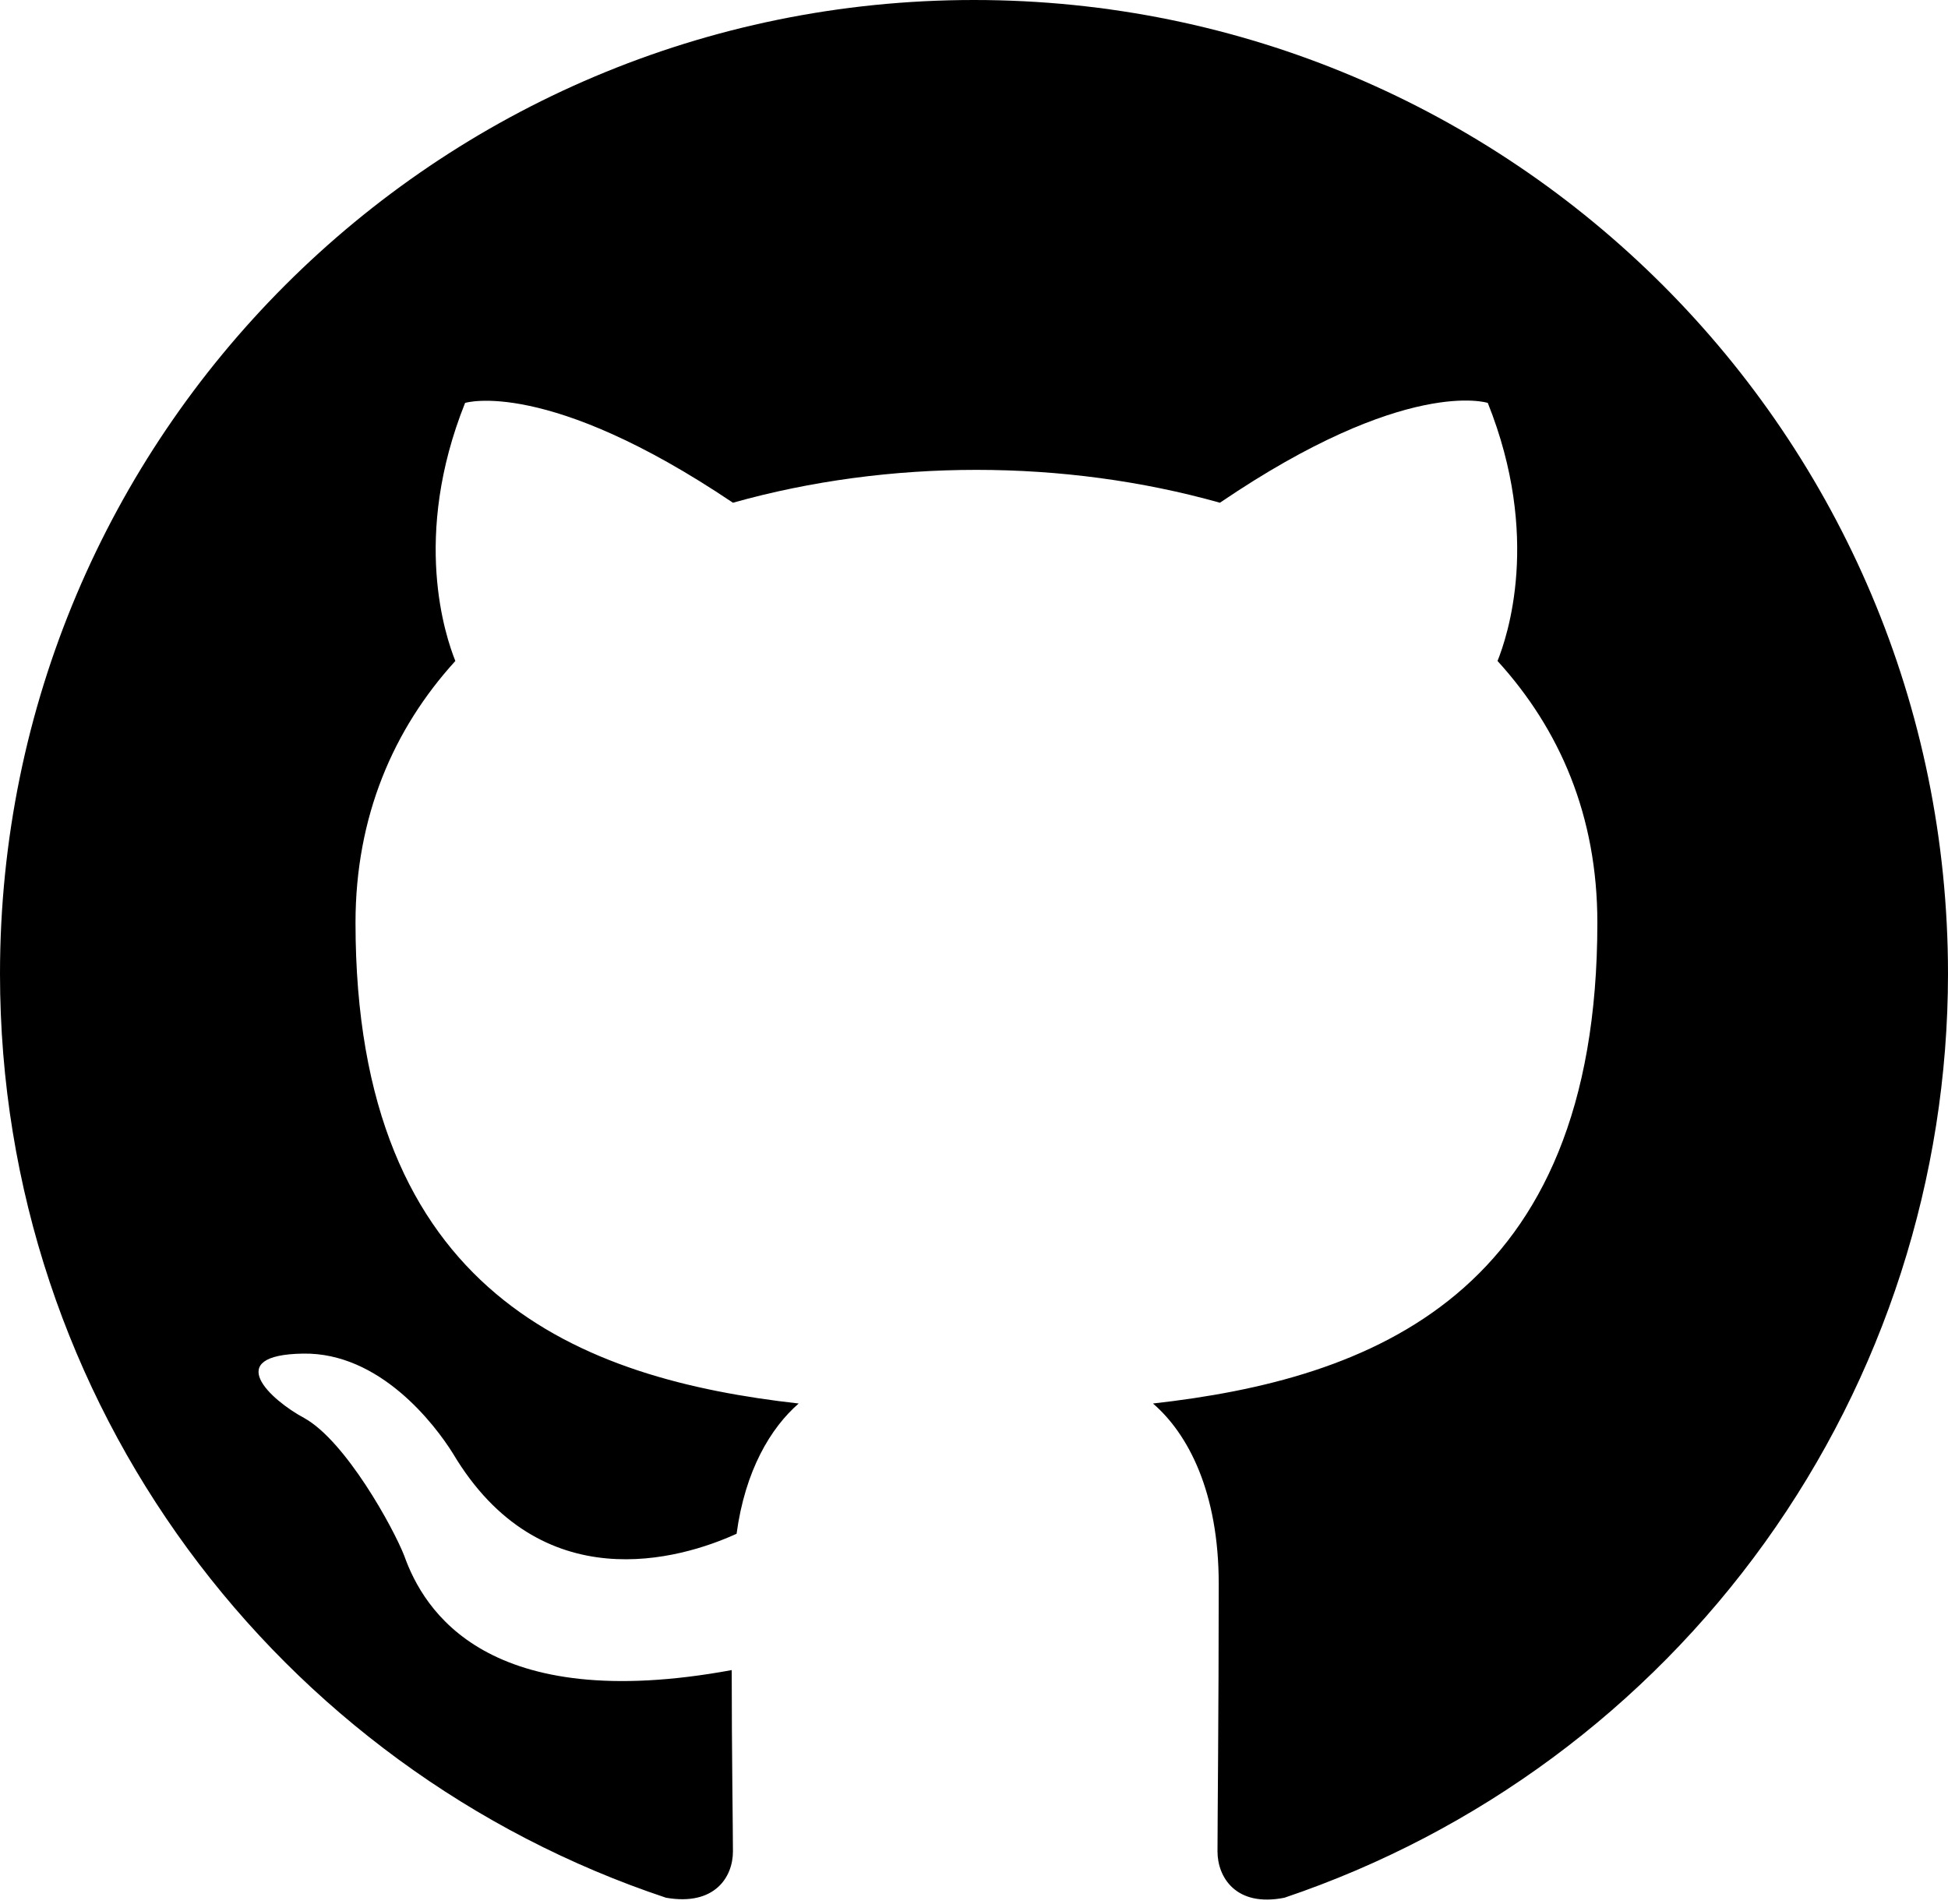
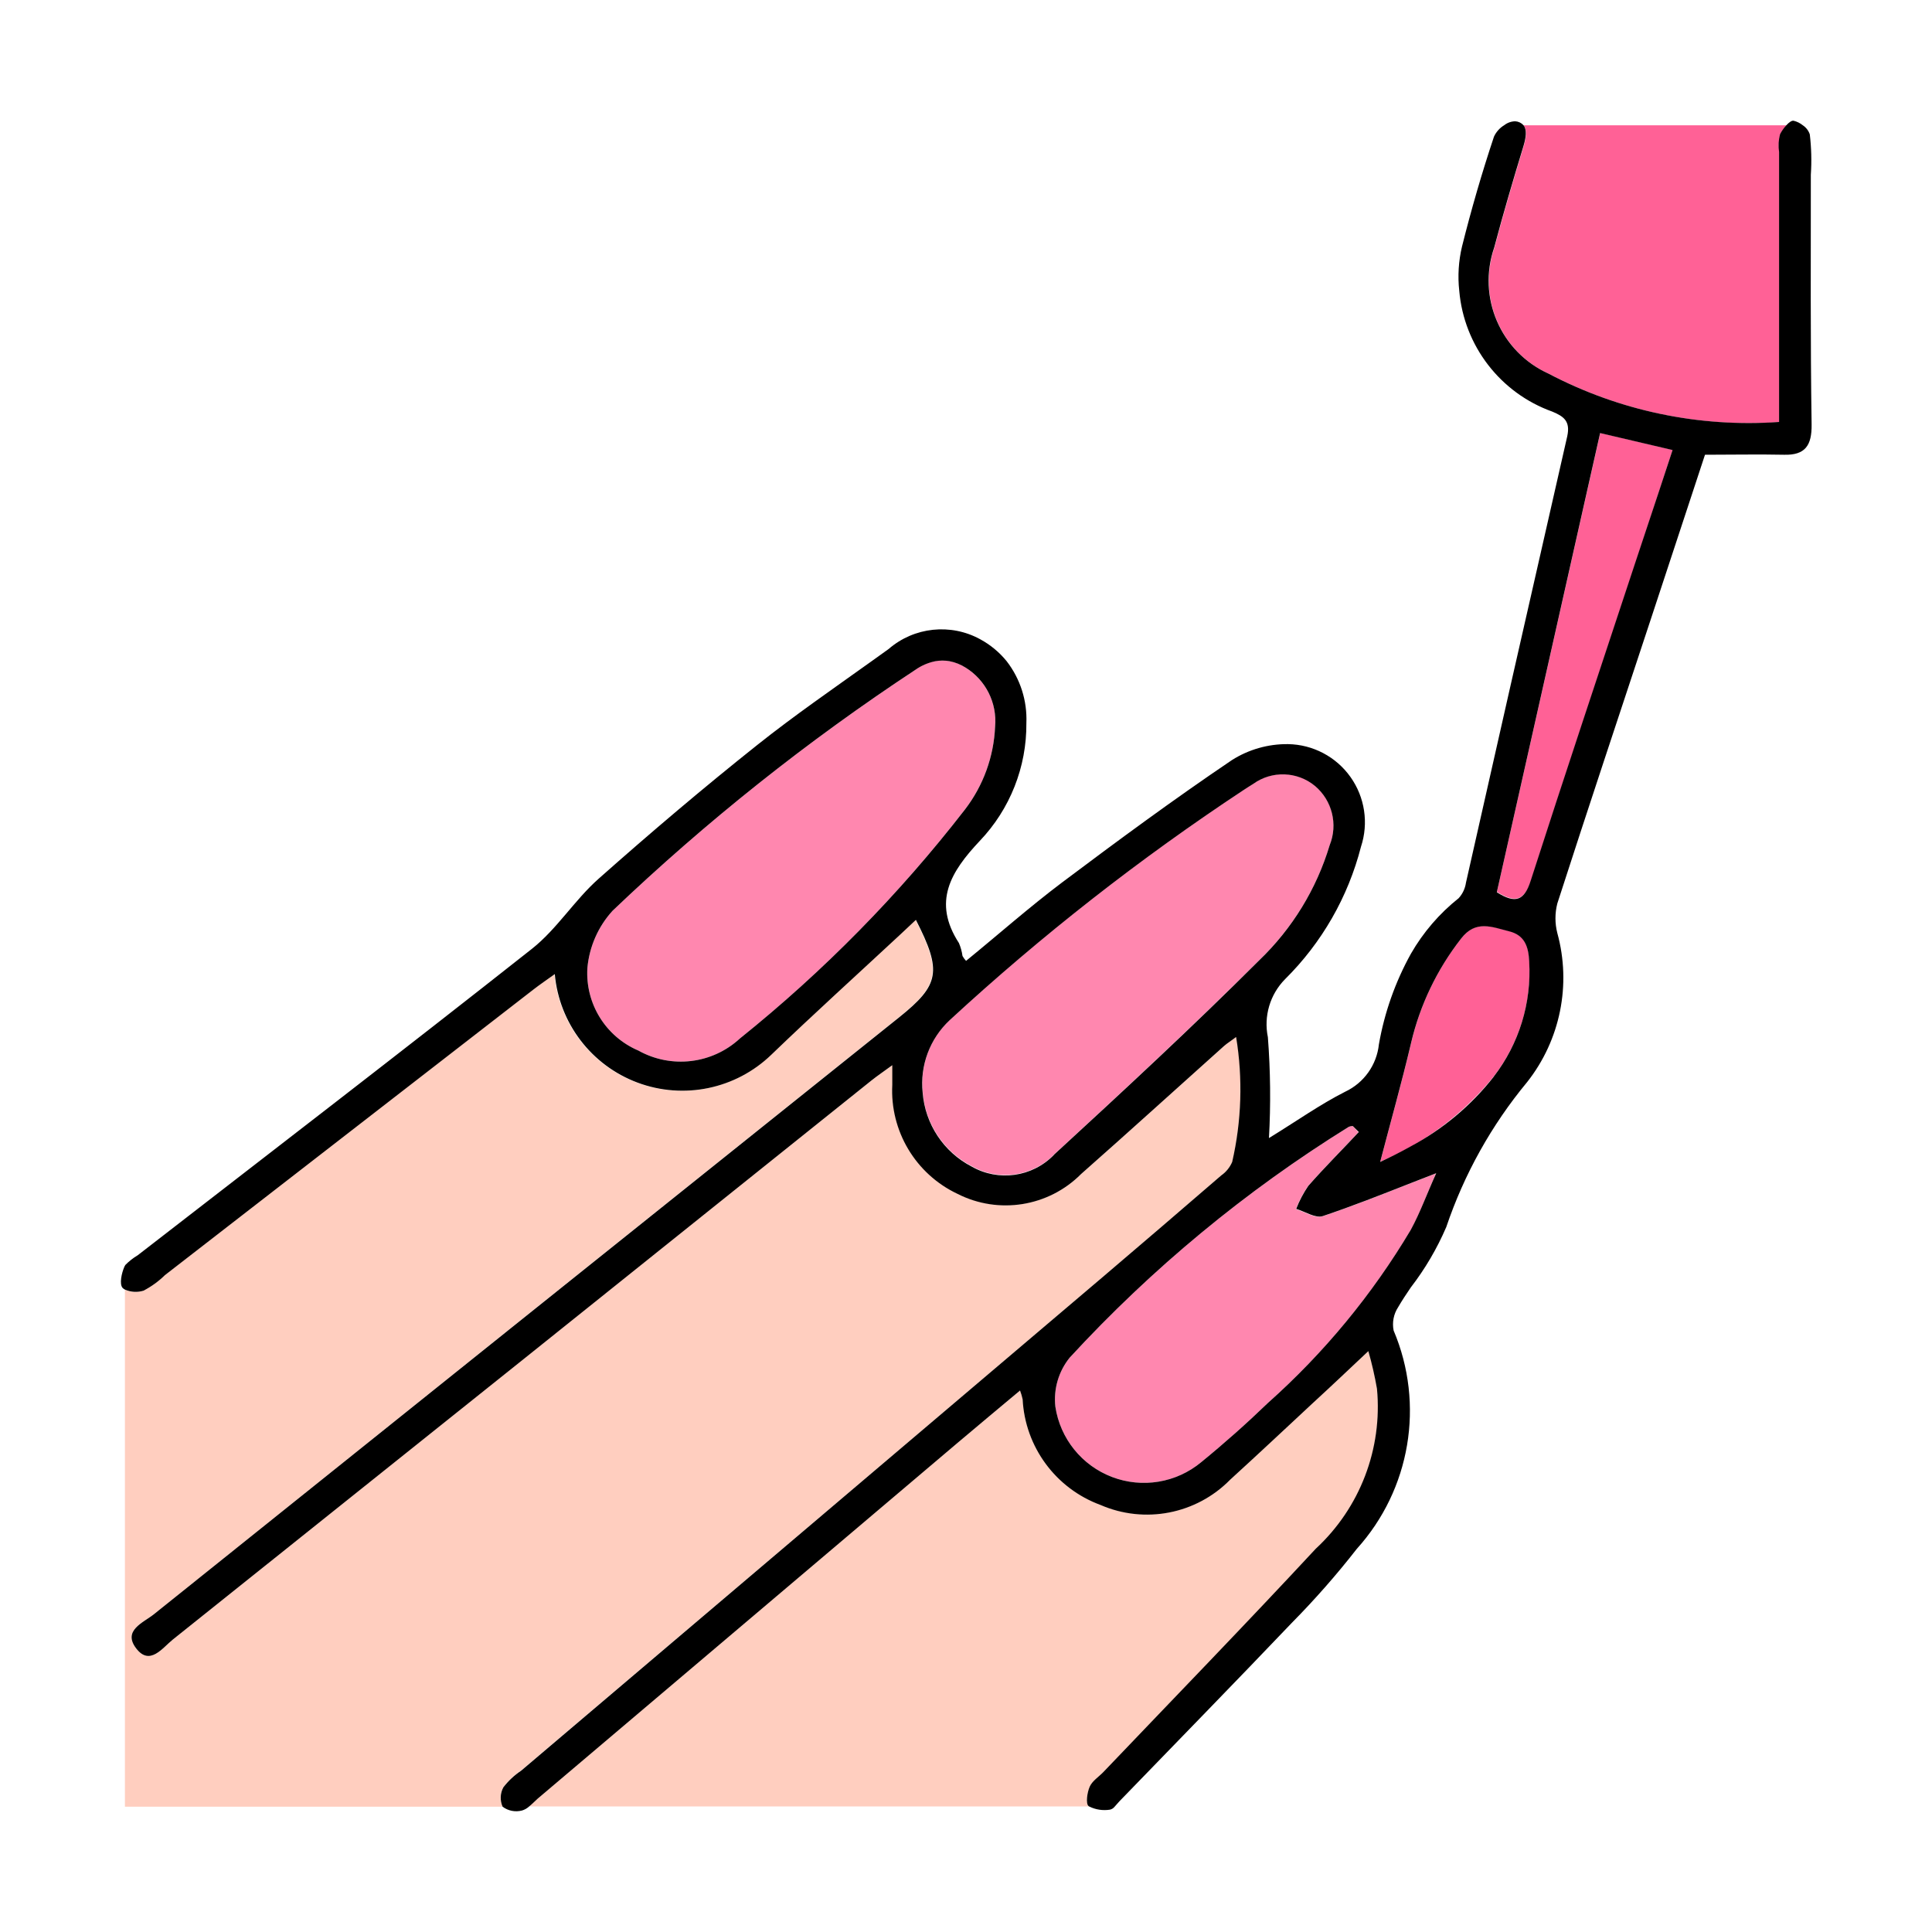
- <svg xmlns="http://www.w3.org/2000/svg" width="88" height="86" viewBox="0 0 88 86" fill="none">
-   <path fill-rule="evenodd" clip-rule="evenodd" d="M44 0C19.69 0 0 19.69 0 44C0 63.47 12.595 79.915 30.085 85.745C32.285 86.13 33.11 84.81 33.11 83.655C33.11 82.61 33.055 79.145 33.055 75.46C22 77.495 19.14 72.765 18.26 70.29C17.765 69.025 15.62 65.12 13.75 64.075C12.21 63.25 10.01 61.215 13.695 61.16C17.16 61.105 19.635 64.35 20.46 65.67C24.42 72.325 30.745 70.455 33.275 69.3C33.66 66.44 34.815 64.515 36.08 63.415C26.29 62.315 16.06 58.52 16.06 41.69C16.06 36.905 17.765 32.945 20.57 29.865C20.13 28.765 18.59 24.255 21.01 18.205C21.01 18.205 24.695 17.05 33.11 22.715C36.63 21.725 40.37 21.23 44.11 21.23C47.85 21.23 51.59 21.725 55.11 22.715C63.525 16.995 67.21 18.205 67.21 18.205C69.63 24.255 68.09 28.765 67.65 29.865C70.455 32.945 72.16 36.85 72.16 41.69C72.16 58.575 61.875 62.315 52.085 63.415C53.68 64.79 55.055 67.43 55.055 71.555C55.055 77.44 55 82.17 55 83.655C55 84.81 55.825 86.185 58.025 85.745C66.76 82.796 74.35 77.182 79.727 69.694C85.104 62.205 87.997 53.219 88 44C88 19.69 68.31 0 44 0Z" fill="black" />
+ <svg xmlns="http://www.w3.org/2000/svg" width="32px" height="32px" viewBox="0 0 32 32">
+   <path d="M18.05,29.6c.042-.095.148-.161.225-.241,1.175-1.232,2.36-2.453,3.519-3.7A3.2,3.2,0,0,0,22.808,23a5.925,5.925,0,0,0-.143-.624c-.316.3-.61.573-.906.848-.46.428-.918.858-1.382,1.281a1.931,1.931,0,0,1-2.148.419,1.973,1.973,0,0,1-1.29-1.75,1.04,1.04,0,0,0-.043-.146c-.353.3-.691.576-1.026.86l-6.963,5.9c-.048.041-.1.092-.145.132h9.283l-.014-.009C17.981,29.876,18.007,29.692,18.05,29.6Z" style="fill:#ffcebf" />
+   <path d="M8.337,29.6a1.239,1.239,0,0,1,.295-.276l9.636-8.175q.986-.837,1.963-1.683a.523.523,0,0,0,.182-.224,5.364,5.364,0,0,0,.065-2.069c-.1.07-.154.1-.2.149-.789.706-1.574,1.418-2.367,2.12a1.762,1.762,0,0,1-2.048.329,1.889,1.889,0,0,1-1.08-1.807c0-.085,0-.169,0-.324-.145.106-.251.177-.35.257Q8.648,22.529,2.865,27.154c-.174.139-.382.449-.61.148s.119-.425.294-.565q6.165-4.947,12.336-9.885c.67-.537.714-.762.278-1.615l-.26.244c-.713.663-1.434,1.317-2.136,1.991a2.121,2.121,0,0,1-3.585-1.337c-.133.1-.248.173-.357.258l-6.1,4.728a1.485,1.485,0,0,1-.356.258.446.446,0,0,1-.3-.015v8.561H8.325A.365.365,0,0,1,8.337,29.6Z" style="fill:#ffcebf" />
+   <path d="M25.237,2.423c-.17.557-.335,1.115-.484,1.678a1.688,1.688,0,0,0,.9,2.09,7.122,7.122,0,0,0,3.818.8V2.518a.73.73,0,0,1,.016-.294.666.666,0,0,1,.105-.149H25.233C25.3,2.153,25.277,2.29,25.237,2.423Z" style="fill:#ff6196" />
+   <path d="M16.482,12.032a2.422,2.422,0,0,1-.5,1.376A22.671,22.671,0,0,1,12.256,17.2a1.442,1.442,0,0,1-1.684.2,1.393,1.393,0,0,1-.843-1.368,1.624,1.624,0,0,1,.417-.947,35.848,35.848,0,0,1,5.019-3.993.71.71,0,0,1,.829-.034A1.041,1.041,0,0,1,16.482,12.032Z" style="fill:#ff87af" />
+   <path d="M15.284,18.093a1.437,1.437,0,0,1,.448-1.2,38.336,38.336,0,0,1,4.87-3.813c.052-.033.1-.066.157-.1a.837.837,0,0,1,1.025.035.861.861,0,0,1,.242.979,4.39,4.39,0,0,1-1.168,1.908c-1.105,1.1-2.252,2.164-3.4,3.22a1.124,1.124,0,0,1-1.364.192A1.512,1.512,0,0,1,15.284,18.093Z" style="fill:#ff87af" />
+   <path d="M22.5,18.754c-.28.3-.568.586-.837.893a1.89,1.89,0,0,0-.2.38c.148.044.321.16.441.119.611-.205,1.207-.451,1.878-.71-.146.336-.256.646-.411.93A12.189,12.189,0,0,1,21,23.238q-.532.513-1.105.981a1.484,1.484,0,0,1-2.415-.92,1.1,1.1,0,0,1,.238-.813,22.187,22.187,0,0,1,4.623-3.823.193.193,0,0,1,.065-.013Z" style="fill:#ff87af" />
+   <path d="M24.794,14.771l1.711-7.6,1.2.281-.619,1.881c-.578,1.75-1.163,3.5-1.727,5.252C25.249,14.909,25.105,14.969,24.794,14.771Z" style="fill:#ff6196" />
+   <path d="M22.862,19.241c.181-.691.361-1.33.513-1.976a4.468,4.468,0,0,1,.826-1.721c.243-.319.516-.192.795-.123.258.063.323.252.334.5a2.845,2.845,0,0,1-.588,1.907A4.8,4.8,0,0,1,22.862,19.241Z" style="fill:#ff6196" />
+   <path d="M29.993,2.894a3.623,3.623,0,0,0-.017-.668.291.291,0,0,0-.116-.151A.381.381,0,0,0,29.708,2c-.032-.006-.077.027-.12.074a.666.666,0,0,0-.105.149.73.73,0,0,0-.016.294V6.989a7.122,7.122,0,0,1-3.818-.8,1.688,1.688,0,0,1-.9-2.09c.149-.563.314-1.121.484-1.678.04-.133.063-.27,0-.348a.2.2,0,0,0-.135-.064.3.3,0,0,0-.182.064.434.434,0,0,0-.171.19c-.2.6-.376,1.206-.529,1.818a2.148,2.148,0,0,0-.046.737,2.339,2.339,0,0,0,1.542,2c.189.079.3.157.247.406-.073.316-.144.632-.216.949q-.735,3.222-1.462,6.447a.483.483,0,0,1-.121.257,3.228,3.228,0,0,0-.791.92,4.8,4.8,0,0,0-.53,1.5.981.981,0,0,1-.558.785c-.417.211-.8.484-1.263.768A12.639,12.639,0,0,0,21,17.179a1.062,1.062,0,0,1,.284-.96,4.75,4.75,0,0,0,1.258-2.194,1.294,1.294,0,0,0-1.208-1.7,1.7,1.7,0,0,0-.929.264c-.957.646-1.888,1.332-2.812,2.026-.547.412-1.062.868-1.592,1.3a.418.418,0,0,1-.059-.081.842.842,0,0,0-.059-.214c-.443-.684-.136-1.181.345-1.692A2.793,2.793,0,0,0,17,11.977a1.568,1.568,0,0,0-.327-1.026,1.459,1.459,0,0,0-.438-.363,1.337,1.337,0,0,0-1.517.162l-.279.2c-.637.456-1.282.9-1.895,1.388-.895.712-1.769,1.454-2.626,2.214-.4.353-.692.835-1.107,1.163-2.164,1.709-4.351,3.387-6.53,5.076a1.022,1.022,0,0,0-.205.161.164.164,0,0,0-.016.029c-.046.107-.085.284-.031.349a.141.141,0,0,0,.047.033.446.446,0,0,0,.3.015,1.485,1.485,0,0,0,.356-.258l6.1-4.728c.109-.085.224-.162.357-.258a2.121,2.121,0,0,0,3.585,1.337c.7-.674,1.423-1.328,2.136-1.991l.26-.244c.436.853.392,1.078-.278,1.615Q8.716,21.793,2.549,26.737c-.175.14-.521.267-.294.565s.436-.009.61-.148Q8.651,22.533,14.429,17.9c.1-.08.205-.151.35-.257,0,.155,0,.239,0,.324a1.889,1.889,0,0,0,1.08,1.807,1.762,1.762,0,0,0,2.048-.329c.793-.7,1.578-1.414,2.367-2.12.05-.045.108-.079.2-.149a5.364,5.364,0,0,1-.065,2.069.523.523,0,0,1-.182.224q-.978.845-1.963,1.683L8.632,29.328a1.239,1.239,0,0,0-.295.276.365.365,0,0,0-.012.321v0a.376.376,0,0,0,.32.063.294.294,0,0,0,.116-.065c.05-.04.1-.091.145-.132l6.963-5.9c.335-.284.673-.564,1.026-.86a1.04,1.04,0,0,1,.043.146,1.973,1.973,0,0,0,1.29,1.75,1.931,1.931,0,0,0,2.148-.419c.464-.423.922-.853,1.382-1.281.3-.275.59-.551.906-.848a5.925,5.925,0,0,1,.143.624,3.2,3.2,0,0,1-1.014,2.649c-1.159,1.248-2.344,2.469-3.519,3.7-.077.08-.183.146-.225.241s-.069.281-.019.321l.014.009a.573.573,0,0,0,.338.051.136.136,0,0,0,.081-.051c.028-.029.055-.065.082-.092.952-.984,1.909-1.963,2.854-2.954a13.982,13.982,0,0,0,1.074-1.223,3.411,3.411,0,0,0,.61-3.616.516.516,0,0,1,.074-.386c.065-.112.137-.221.211-.329a4.632,4.632,0,0,0,.587-1,7.547,7.547,0,0,1,1.339-2.4,2.792,2.792,0,0,0,.5-2.469.988.988,0,0,1,0-.489c.506-1.567,1.027-3.129,1.543-4.692q.347-1.05.69-2.094l.213-.647c.454,0,.882-.009,1.308,0,.354.01.462-.156.458-.5C29.985,5.652,29.993,4.273,29.993,2.894ZM12.256,17.2a1.442,1.442,0,0,1-1.684.2,1.393,1.393,0,0,1-.843-1.368,1.624,1.624,0,0,1,.417-.947,35.848,35.848,0,0,1,5.019-3.993.852.852,0,0,1,.326-.14.656.656,0,0,1,.238,0,.763.763,0,0,1,.265.106,1.041,1.041,0,0,1,.488.975,2.422,2.422,0,0,1-.5,1.376A22.671,22.671,0,0,1,12.256,17.2Zm5.2,1.929a1.124,1.124,0,0,1-1.364.192,1.512,1.512,0,0,1-.81-1.224,1.437,1.437,0,0,1,.448-1.2,38.336,38.336,0,0,1,4.87-3.813c.052-.033.1-.066.157-.1a.837.837,0,0,1,1.025.035.861.861,0,0,1,.242.979,4.39,4.39,0,0,1-1.168,1.908C19.753,17.008,18.606,18.069,17.458,19.125Zm5.911,1.241A12.189,12.189,0,0,1,21,23.238q-.532.513-1.105.981a1.484,1.484,0,0,1-2.415-.92,1.1,1.1,0,0,1,.238-.813,22.187,22.187,0,0,1,4.623-3.823.193.193,0,0,1,.065-.013l.1.1c-.28.3-.568.586-.837.893a1.89,1.89,0,0,0-.2.38c.148.044.321.16.441.119.483-.162.958-.35,1.467-.55l.411-.16C23.634,19.772,23.524,20.082,23.369,20.366Zm1.373-2.535a4.363,4.363,0,0,1-1.373,1.152q-.247.138-.507.258c.178-.681.356-1.312.507-1.95l.006-.026a4.468,4.468,0,0,1,.826-1.721c.243-.319.516-.192.795-.123.258.063.323.252.334.5A2.845,2.845,0,0,1,24.742,17.831Zm2.34-8.5c-.578,1.75-1.163,3.5-1.727,5.252-.106.329-.25.389-.561.191l1.483-6.593.228-1.012,1.2.281c-.082.247-.161.49-.241.731Z" />
</svg>
